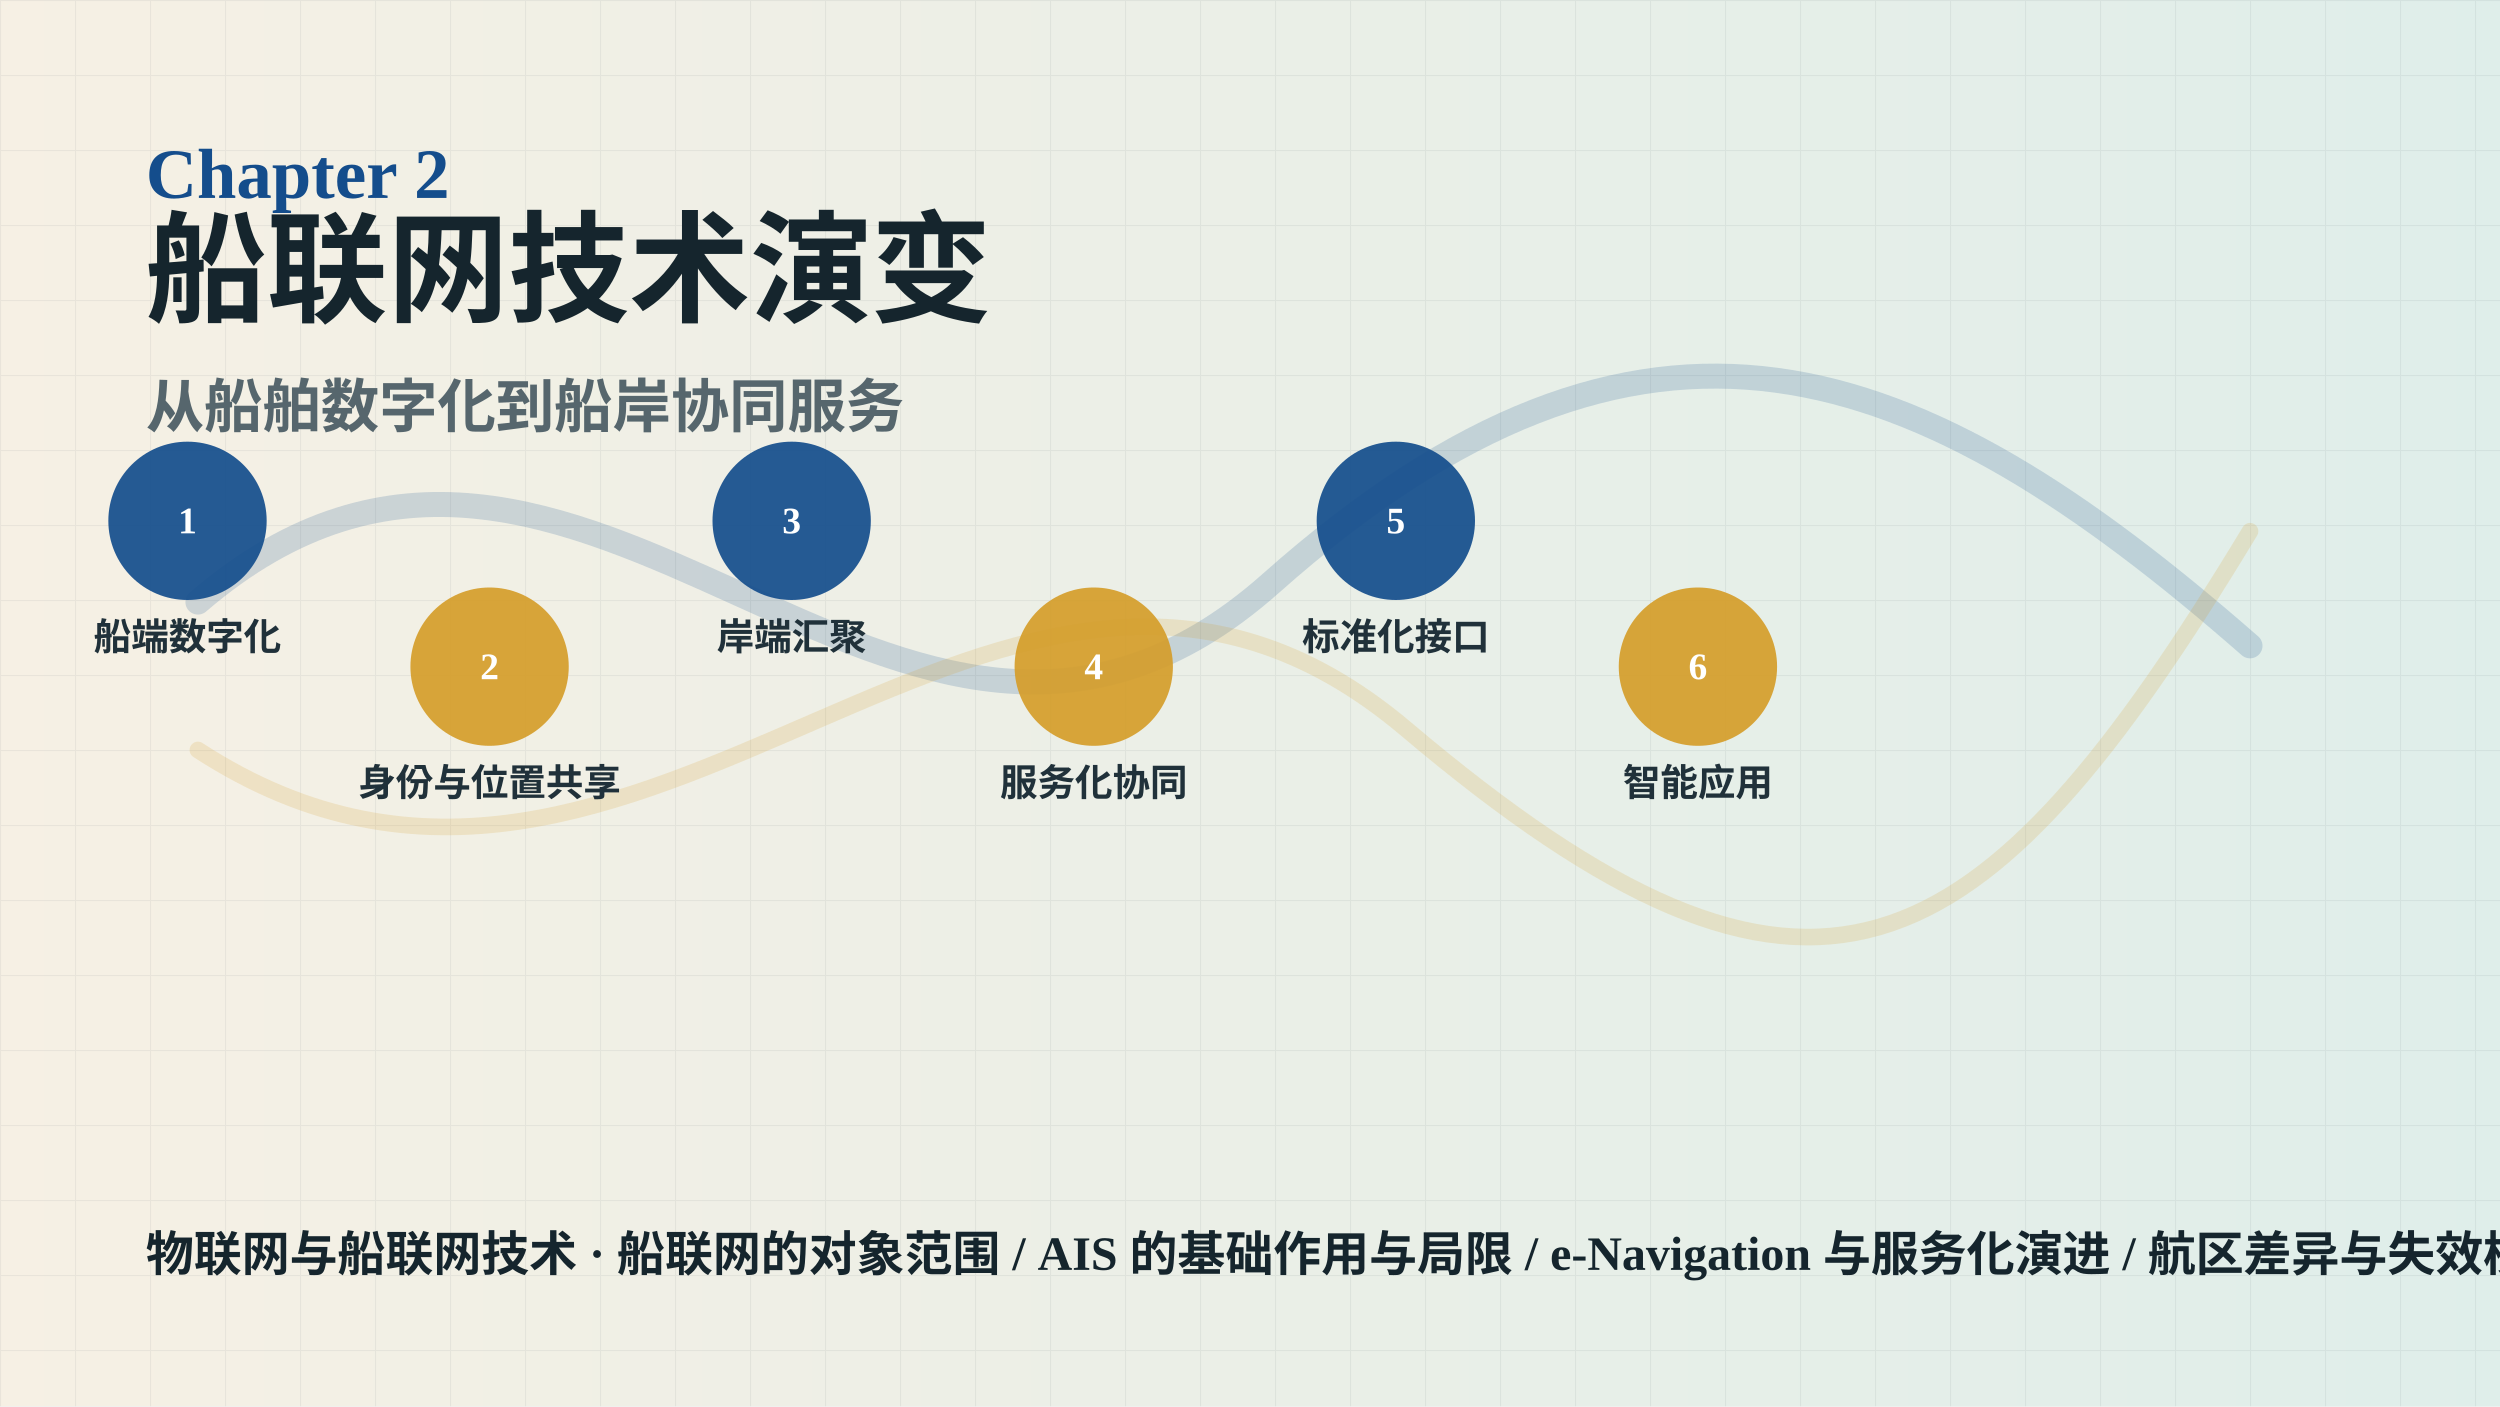
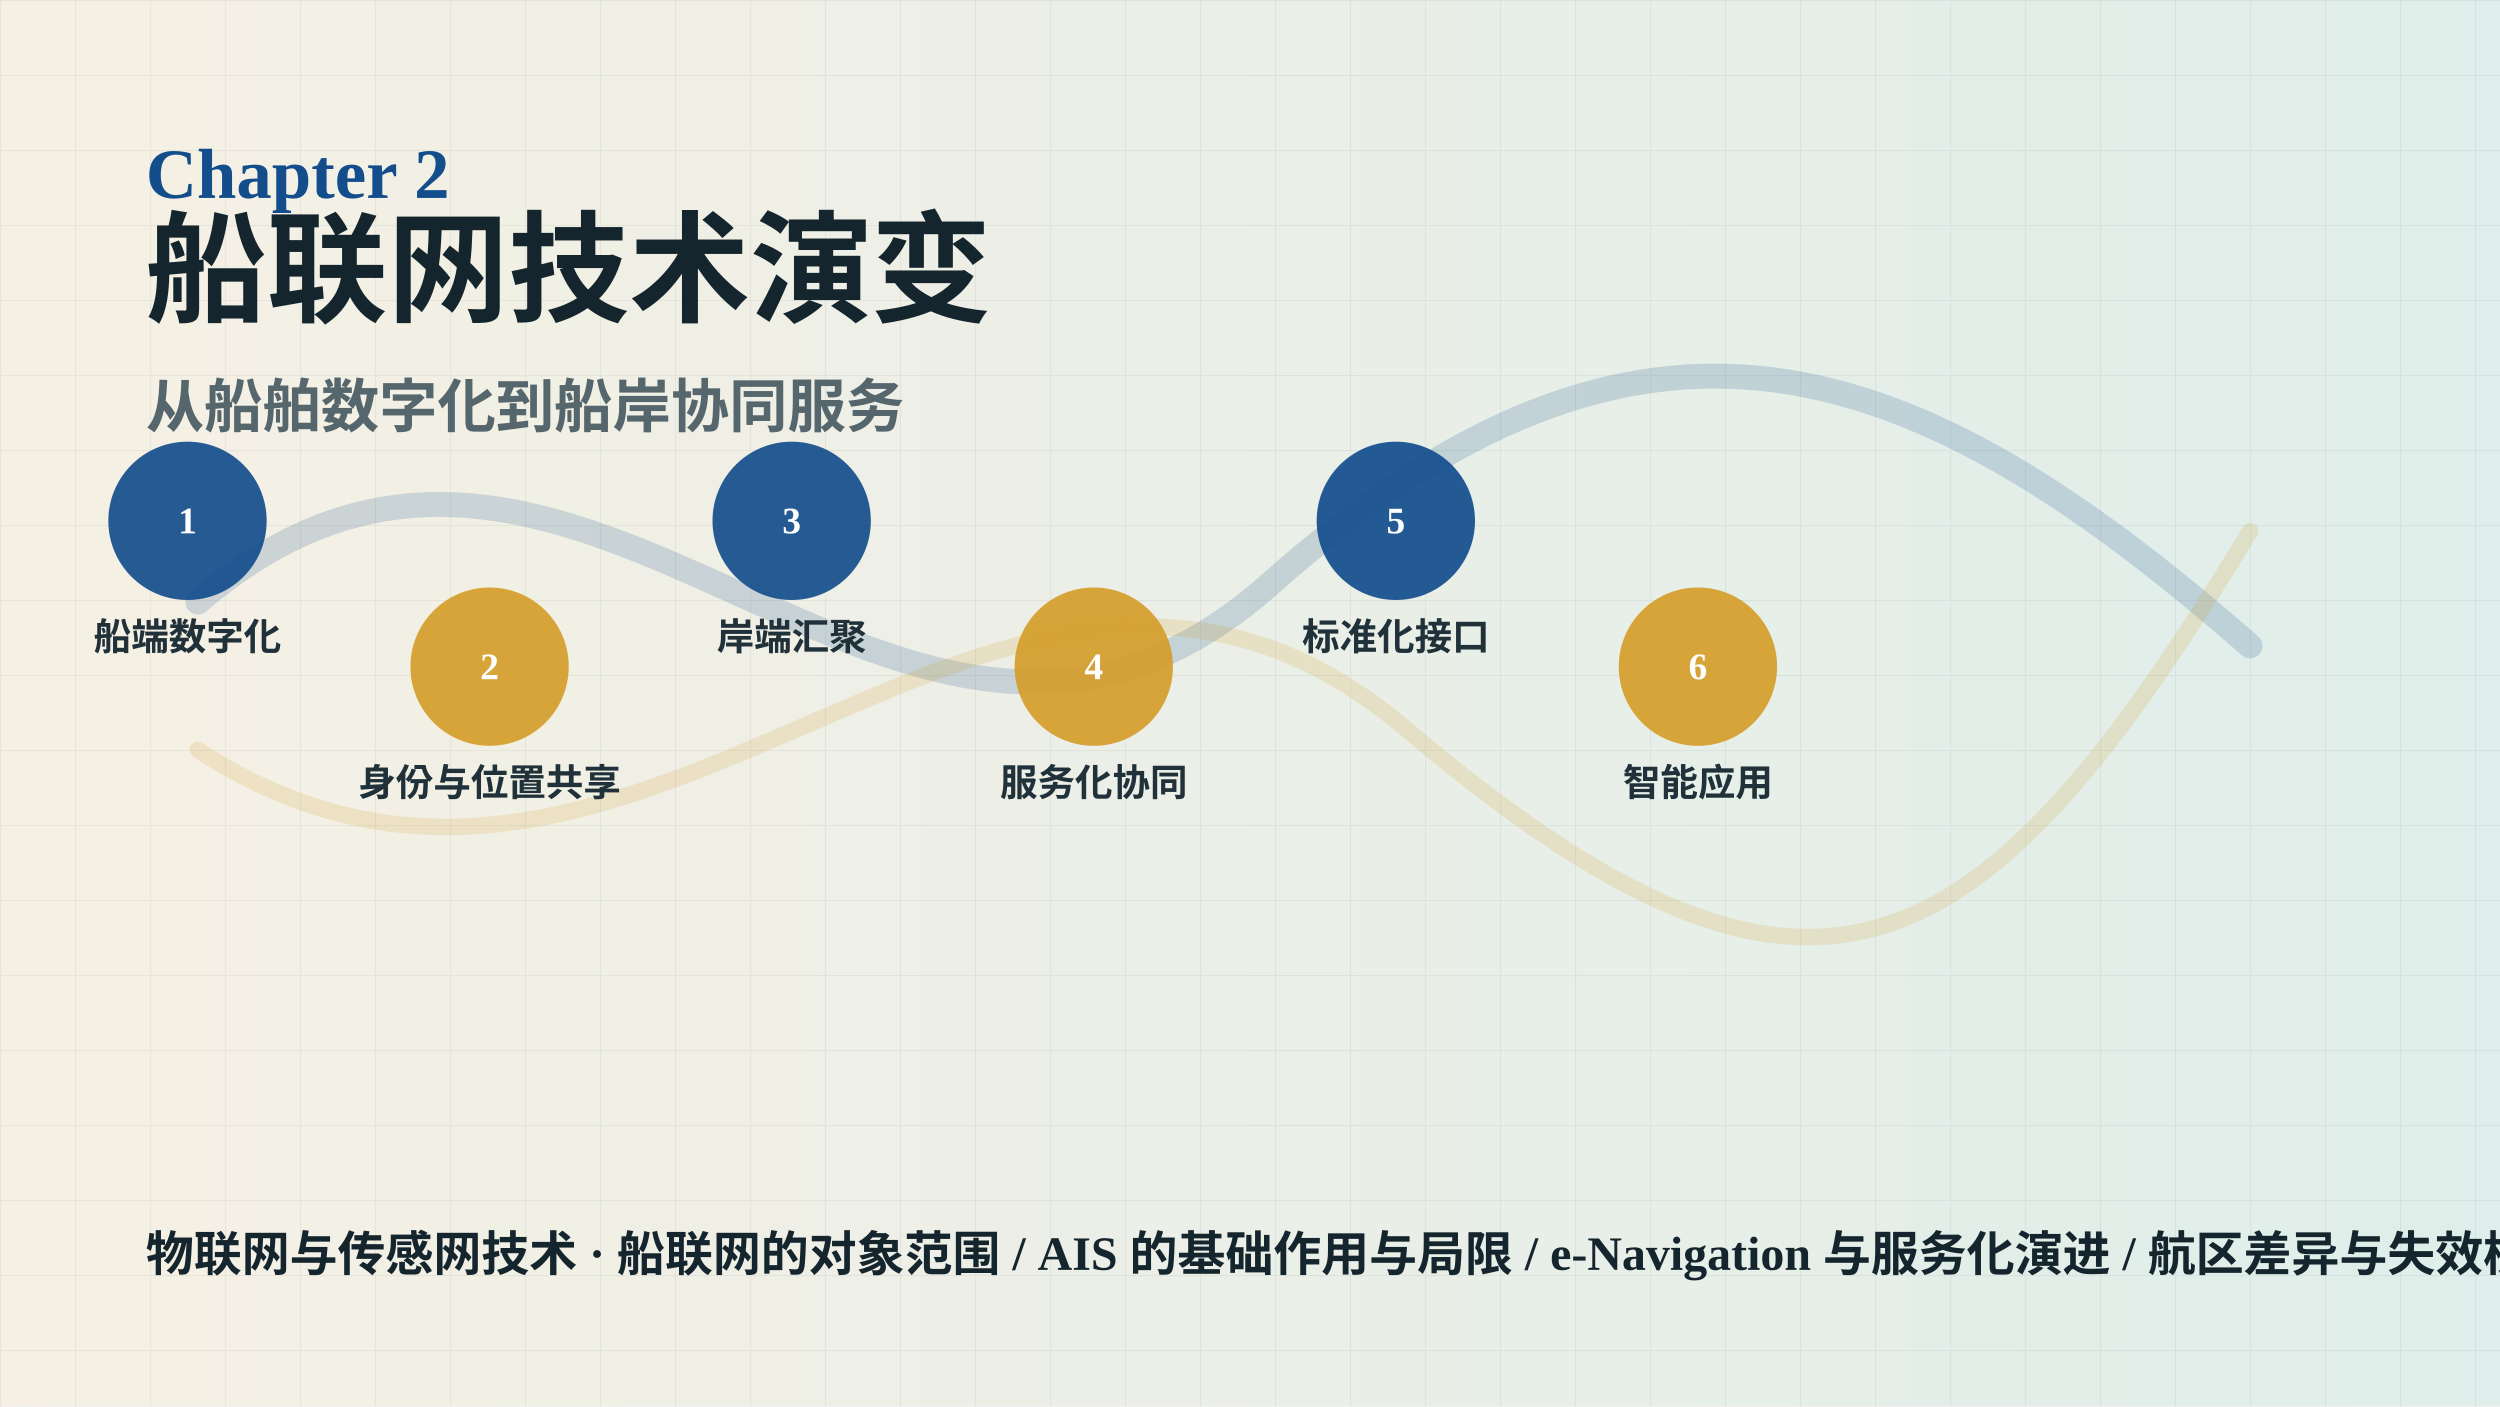
<svg xmlns="http://www.w3.org/2000/svg" width="1200" height="675" viewBox="0 0 1200 675">
  <defs>
    <linearGradient id="g" x1="0" x2="1">
      <stop stop-color="#f6f0e4" />
      <stop offset="1" stop-color="#dfeeea" />
    </linearGradient>
    <pattern id="p" width="36" height="36" patternUnits="userSpaceOnUse">
      <path d="M36 0H0v36" fill="none" stroke="#20313a" stroke-opacity=".06" />
    </pattern>
  </defs>
  <rect width="1200" height="675" fill="url(#g)" />
  <rect width="1200" height="675" fill="url(#p)" />
  <path d="M95 289 C280 130 430 440 610 280 S920 170 1080 310" fill="none" stroke="#144d8c" stroke-width="12" stroke-linecap="round" opacity=".18" />
  <path d="M95 360 C310 500 480 185 675 350 S950 470 1080 255" fill="none" stroke="#d59d2a" stroke-width="8" stroke-linecap="round" opacity=".18" />
  <text x="70" y="95" font-size="34" font-weight="900" fill="#144d8c">Chapter 2</text>
  <text x="70" y="150" font-size="58" font-weight="900" fill="#15252d">船联网技术演变</text>
  <text x="70" y="205" font-size="28" font-weight="700" fill="#56666d">从船舶数字化到船岸协同服务</text>
  <g transform="translate(90 250)">
    <circle r="38" fill="#144d8c" opacity=".92" />
    <text text-anchor="middle" y="6" font-size="18" font-weight="800" fill="#fff">1</text>
    <text text-anchor="middle" y="62" font-size="18" font-weight="700" fill="#20313a">船端数字化</text>
  </g>
  <g transform="translate(235 320)">
    <circle r="38" fill="#d59d2a" opacity=".92" />
    <text text-anchor="middle" y="6" font-size="18" font-weight="800" fill="#fff">2</text>
    <text text-anchor="middle" y="62" font-size="18" font-weight="700" fill="#20313a">身份与位置共享</text>
  </g>
  <g transform="translate(380 250)">
    <circle r="38" fill="#144d8c" opacity=".92" />
    <text text-anchor="middle" y="6" font-size="18" font-weight="800" fill="#fff">3</text>
    <text text-anchor="middle" y="62" font-size="18" font-weight="700" fill="#20313a">岸端汇聚</text>
  </g>
  <g transform="translate(525 320)">
    <circle r="38" fill="#d59d2a" opacity=".92" />
    <text text-anchor="middle" y="6" font-size="18" font-weight="800" fill="#fff">4</text>
    <text text-anchor="middle" y="62" font-size="18" font-weight="700" fill="#20313a">服务化协同</text>
  </g>
  <g transform="translate(670 250)">
    <circle r="38" fill="#144d8c" opacity=".92" />
    <text text-anchor="middle" y="6" font-size="18" font-weight="800" fill="#fff">5</text>
    <text text-anchor="middle" y="62" font-size="18" font-weight="700" fill="#20313a">标准化接口</text>
  </g>
  <g transform="translate(815 320)">
    <circle r="38" fill="#d59d2a" opacity=".92" />
    <text text-anchor="middle" y="6" font-size="18" font-weight="800" fill="#fff">6</text>
    <text text-anchor="middle" y="62" font-size="18" font-weight="700" fill="#20313a">智能应用</text>
  </g>
-   <text x="70" y="610" font-size="23" font-weight="800" fill="#15252d">物联网与船联网技术 · 船联网的对象范围 / AIS 的基础作用与局限 / e-Navigation 与服务化演进 / 航区差异与失效模式</text>
+   <text x="70" y="610" font-size="23" font-weight="800" fill="#15252d">物联网与传感网技术 · 船联网的对象范围 / AIS 的基础作用与局限 / e-Navigation 与服务化演进 / 航区差异与失效模式</text>
</svg>
